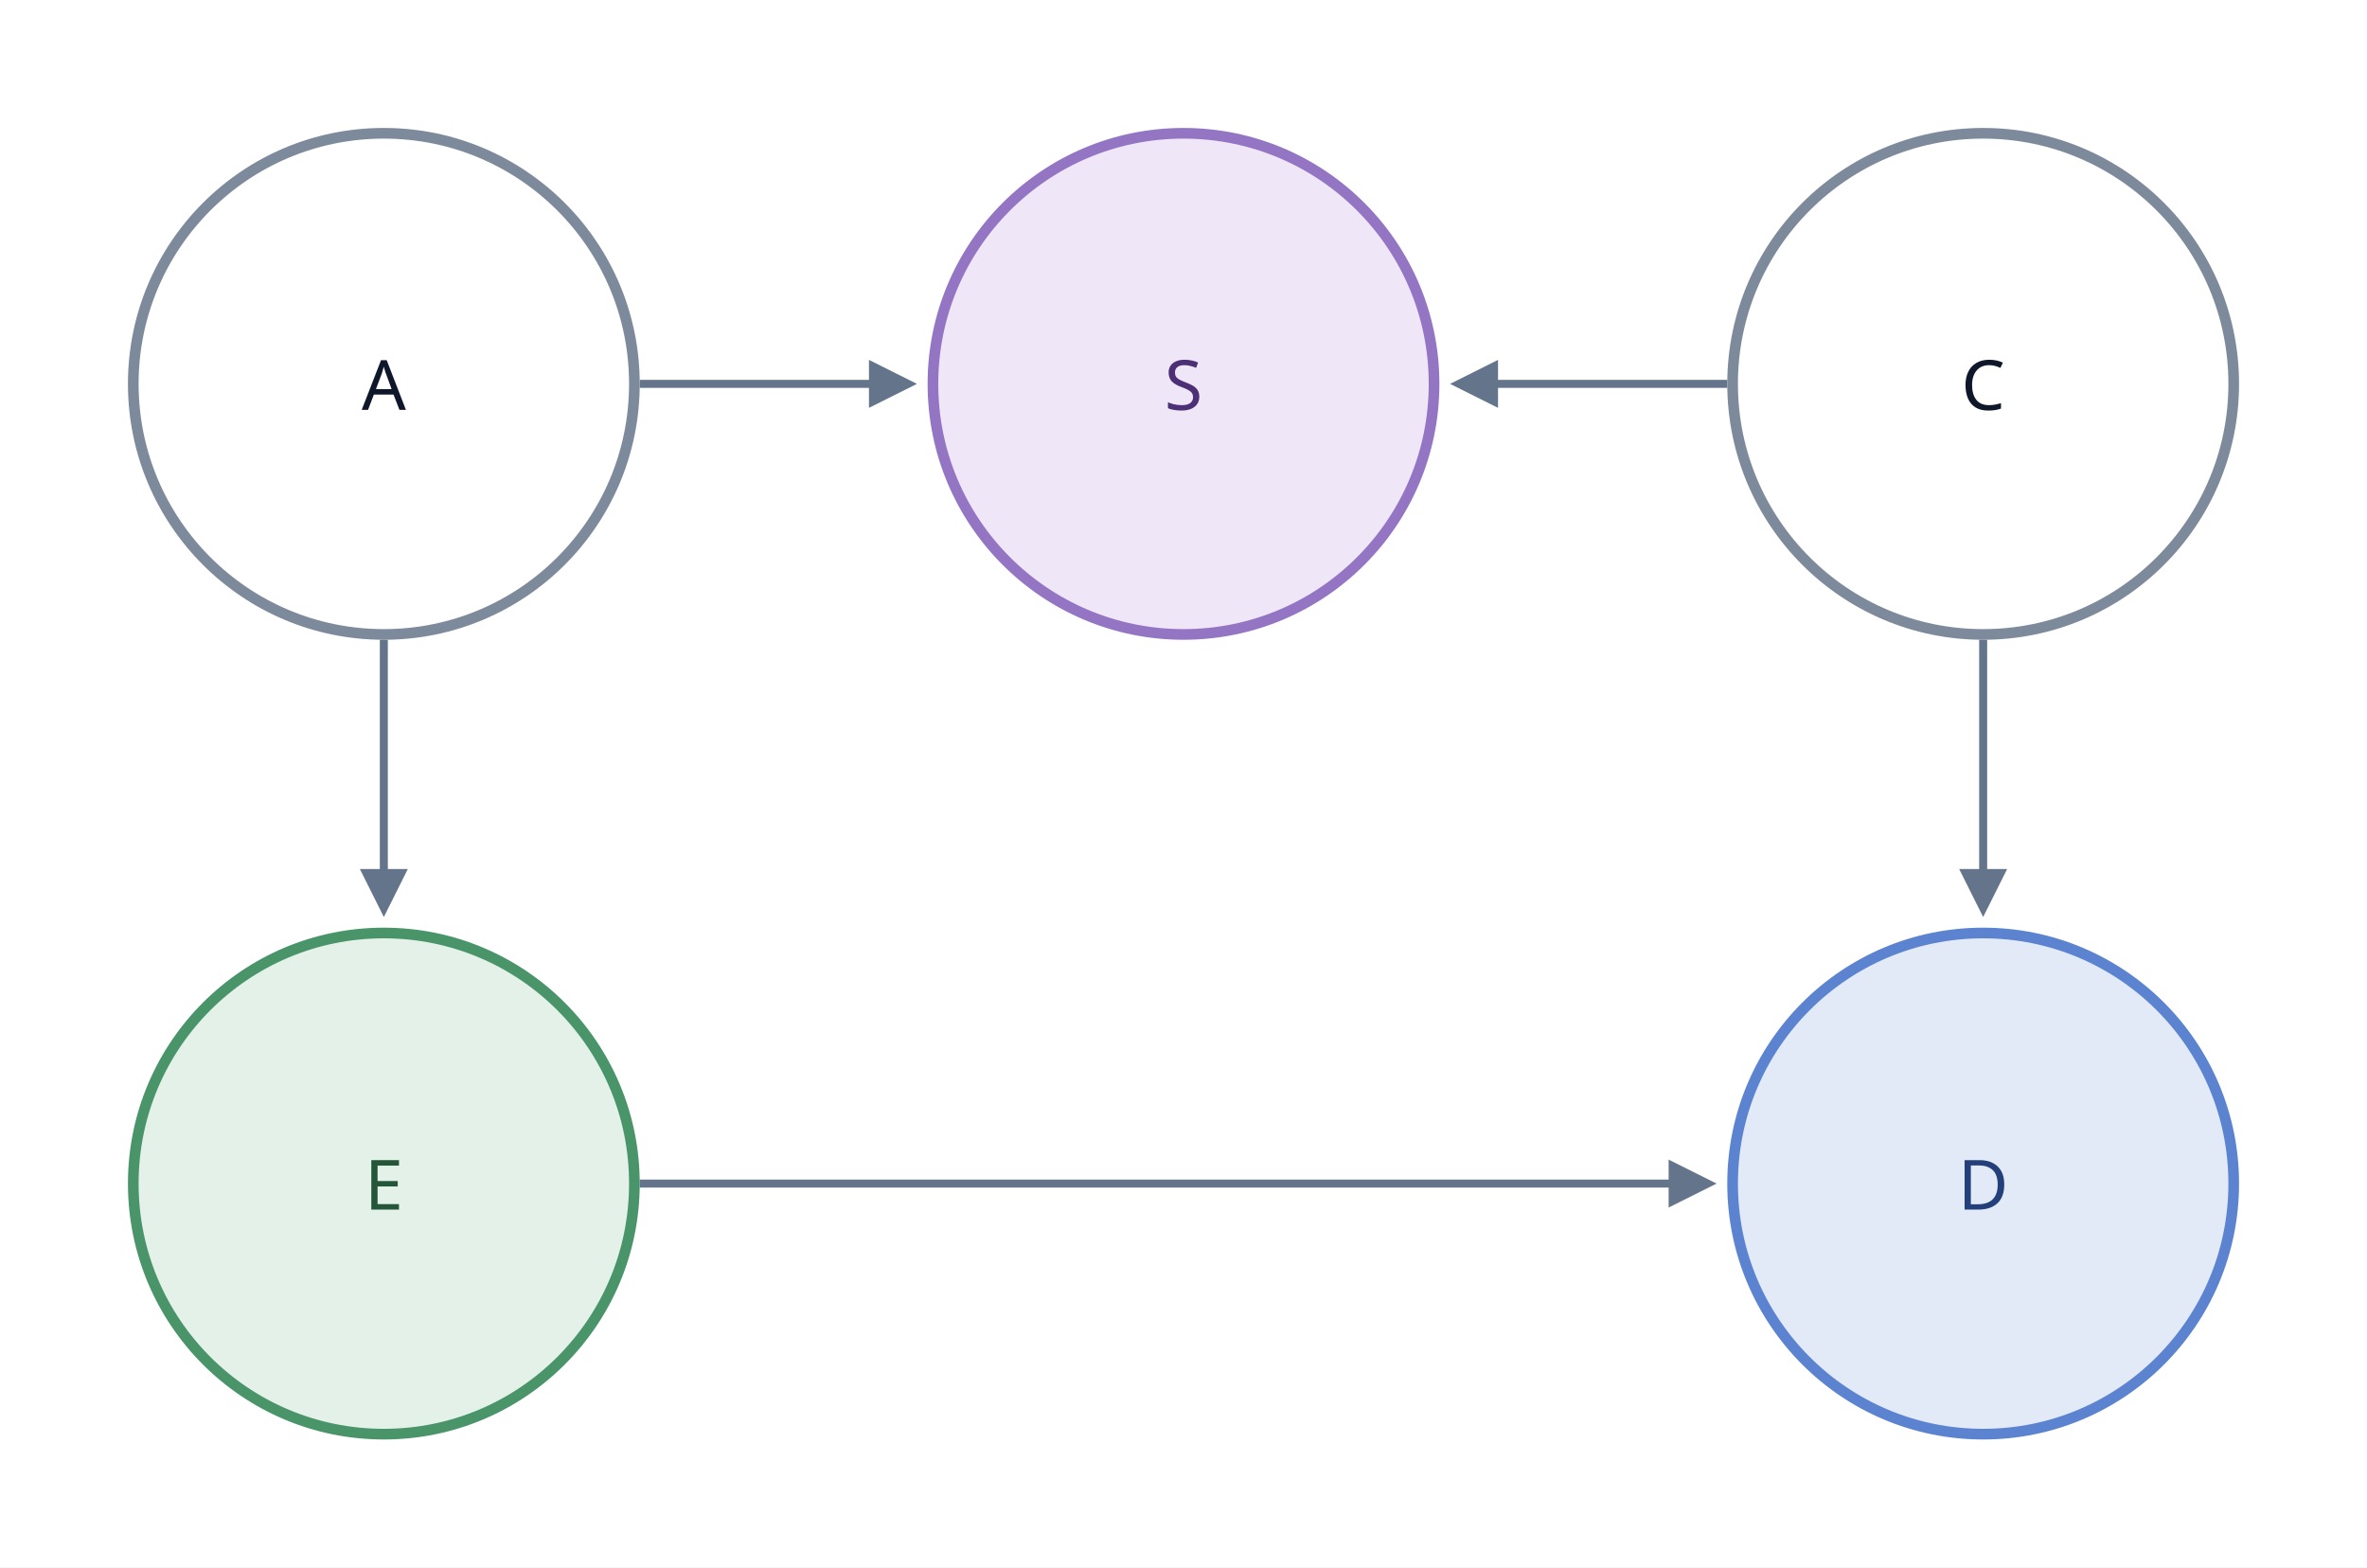
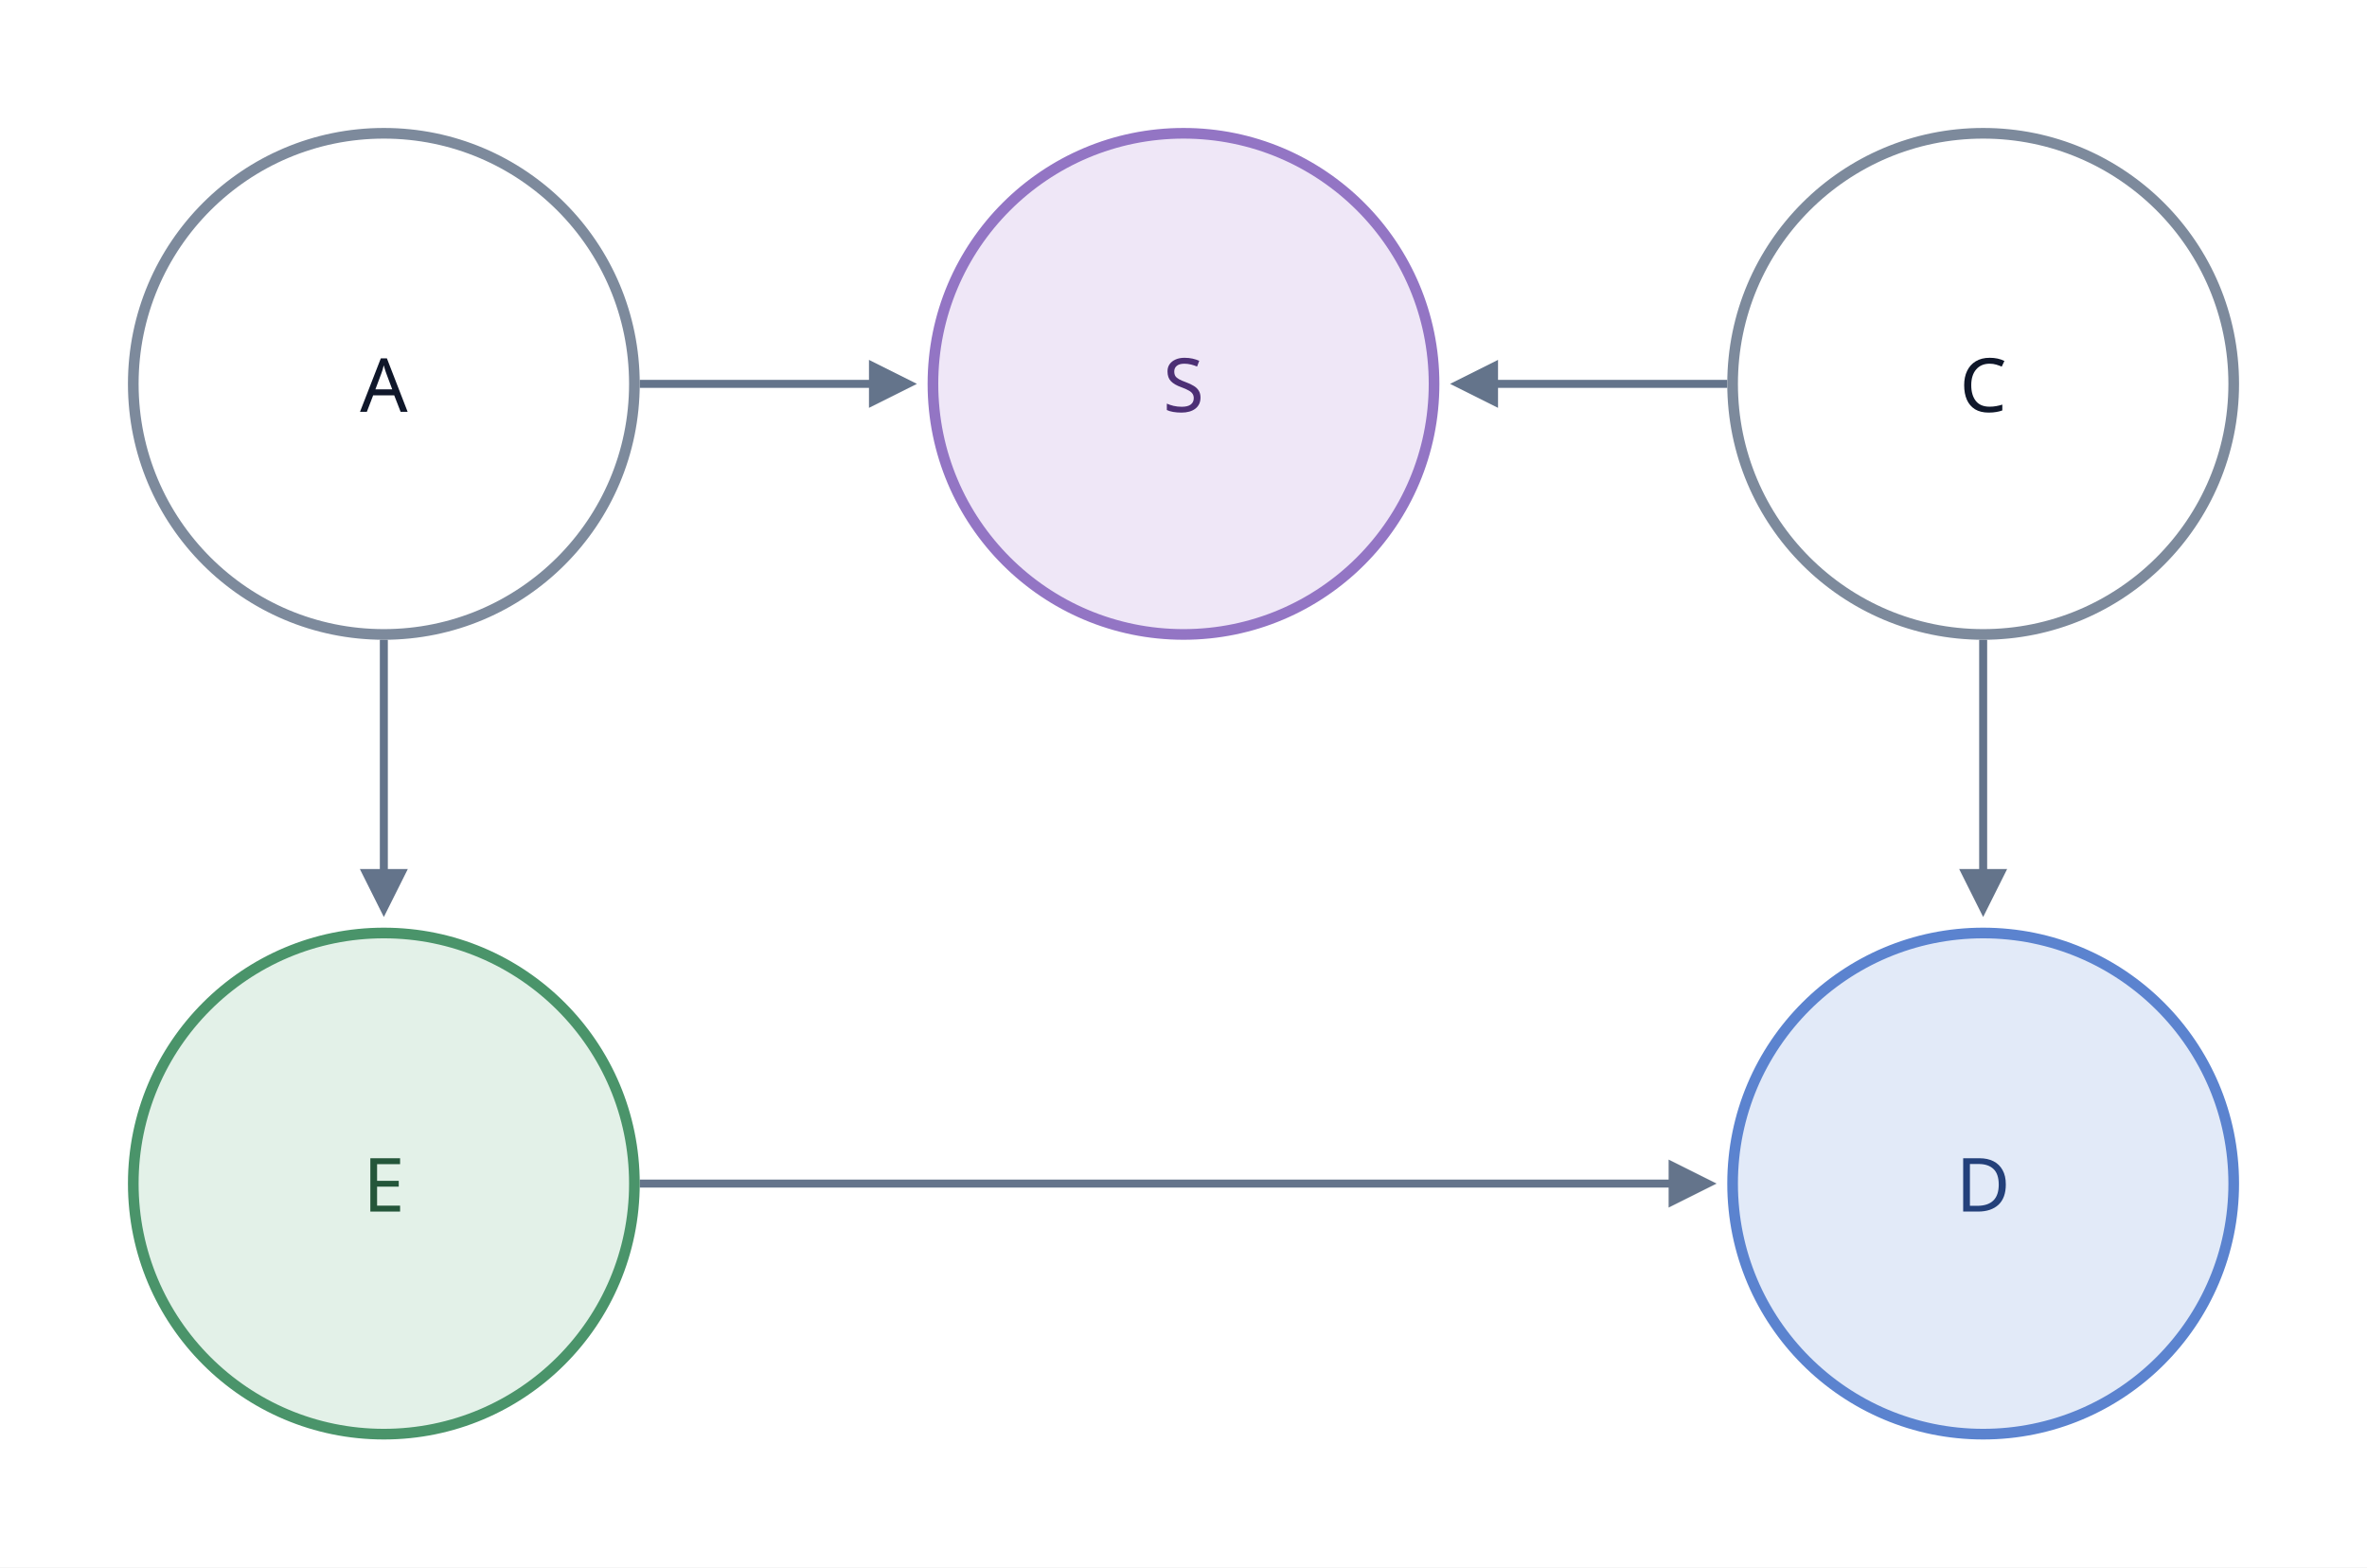
<svg xmlns="http://www.w3.org/2000/svg" width="444" height="294" viewBox="0 0 444 294">
  <rect width="444" height="294" fill="#ffffff" />
  <line x1="120" y1="222" x2="314" y2="222" stroke="#64748b" stroke-width="1.5" />
  <path d="M322,222 L313,226.5 L313,217.5 Z" fill="#64748b" />
  <line x1="72" y1="120" x2="72" y2="164" stroke="#64748b" stroke-width="1.5" />
  <path d="M72,172 L67.5,163 L76.5,163 Z" fill="#64748b" />
  <line x1="120" y1="72" x2="164" y2="72" stroke="#64748b" stroke-width="1.5" />
  <path d="M172,72 L163,76.5 L163,67.5 Z" fill="#64748b" />
  <line x1="324" y1="72" x2="280" y2="72" stroke="#64748b" stroke-width="1.5" />
  <path d="M272,72 L281,67.5 L281,76.5 Z" fill="#64748b" />
  <line x1="372" y1="120" x2="372" y2="164" stroke="#64748b" stroke-width="1.5" />
  <path d="M372,172 L367.5,163 L376.5,163 Z" fill="#64748b" />
-   <g font-family="'IBM Plex Sans', system-ui, sans-serif" font-size="13" font-weight="500" text-anchor="middle">
-     <circle cx="72" cy="72" r="47" fill="#ffffff" stroke="#7d8a9c" stroke-width="2" />
-     <text x="72" y="76.88" fill="#0f172a">A</text>
-     <circle cx="72" cy="222" r="47" fill="#e3f1e8" stroke="#4a946a" stroke-width="2" />
-     <text x="72" y="226.88" fill="#24563a">E</text>
-     <circle cx="372" cy="222" r="47" fill="#e2eaf8" stroke="#5b83cf" stroke-width="2" />
-     <text x="372" y="226.88" fill="#23407a">D</text>
-     <circle cx="222" cy="72" r="47" fill="#efe7f7" stroke="#9375c4" stroke-width="2" />
-     <text x="222" y="76.88" fill="#4c2f75">S</text>
-     <circle cx="372" cy="72" r="47" fill="#ffffff" stroke="#7d8a9c" stroke-width="2" />
-     <text x="372" y="76.88" fill="#0f172a">C</text>
+   <circle cx="72" cy="72" r="47" fill="#ffffff" stroke="#7d8a9c" stroke-width="2" />
+   <g font-family="'IBM Plex Sans', system-ui, sans-serif" font-size="14" font-weight="500" text-anchor="middle">
+     <text x="72" y="77.25" fill="#0f172a">A</text>
+   </g>
+   <circle cx="72" cy="222" r="47" fill="#e3f1e8" stroke="#4a946a" stroke-width="2" />
+   <g font-family="'IBM Plex Sans', system-ui, sans-serif" font-size="14" font-weight="500" text-anchor="middle">
+     <text x="72" y="227.25" fill="#24563a">E</text>
+   </g>
+   <circle cx="372" cy="222" r="47" fill="#e2eaf8" stroke="#5b83cf" stroke-width="2" />
+   <g font-family="'IBM Plex Sans', system-ui, sans-serif" font-size="14" font-weight="500" text-anchor="middle">
+     <text x="372" y="227.25" fill="#23407a">D</text>
+   </g>
+   <circle cx="222" cy="72" r="47" fill="#efe7f7" stroke="#9375c4" stroke-width="2" />
+   <g font-family="'IBM Plex Sans', system-ui, sans-serif" font-size="14" font-weight="500" text-anchor="middle">
+     <text x="222" y="77.25" fill="#4c2f75">S</text>
+   </g>
+   <circle cx="372" cy="72" r="47" fill="#ffffff" stroke="#7d8a9c" stroke-width="2" />
+   <g font-family="'IBM Plex Sans', system-ui, sans-serif" font-size="14" font-weight="500" text-anchor="middle">
+     <text x="372" y="77.25" fill="#0f172a">C</text>
  </g>
</svg>
